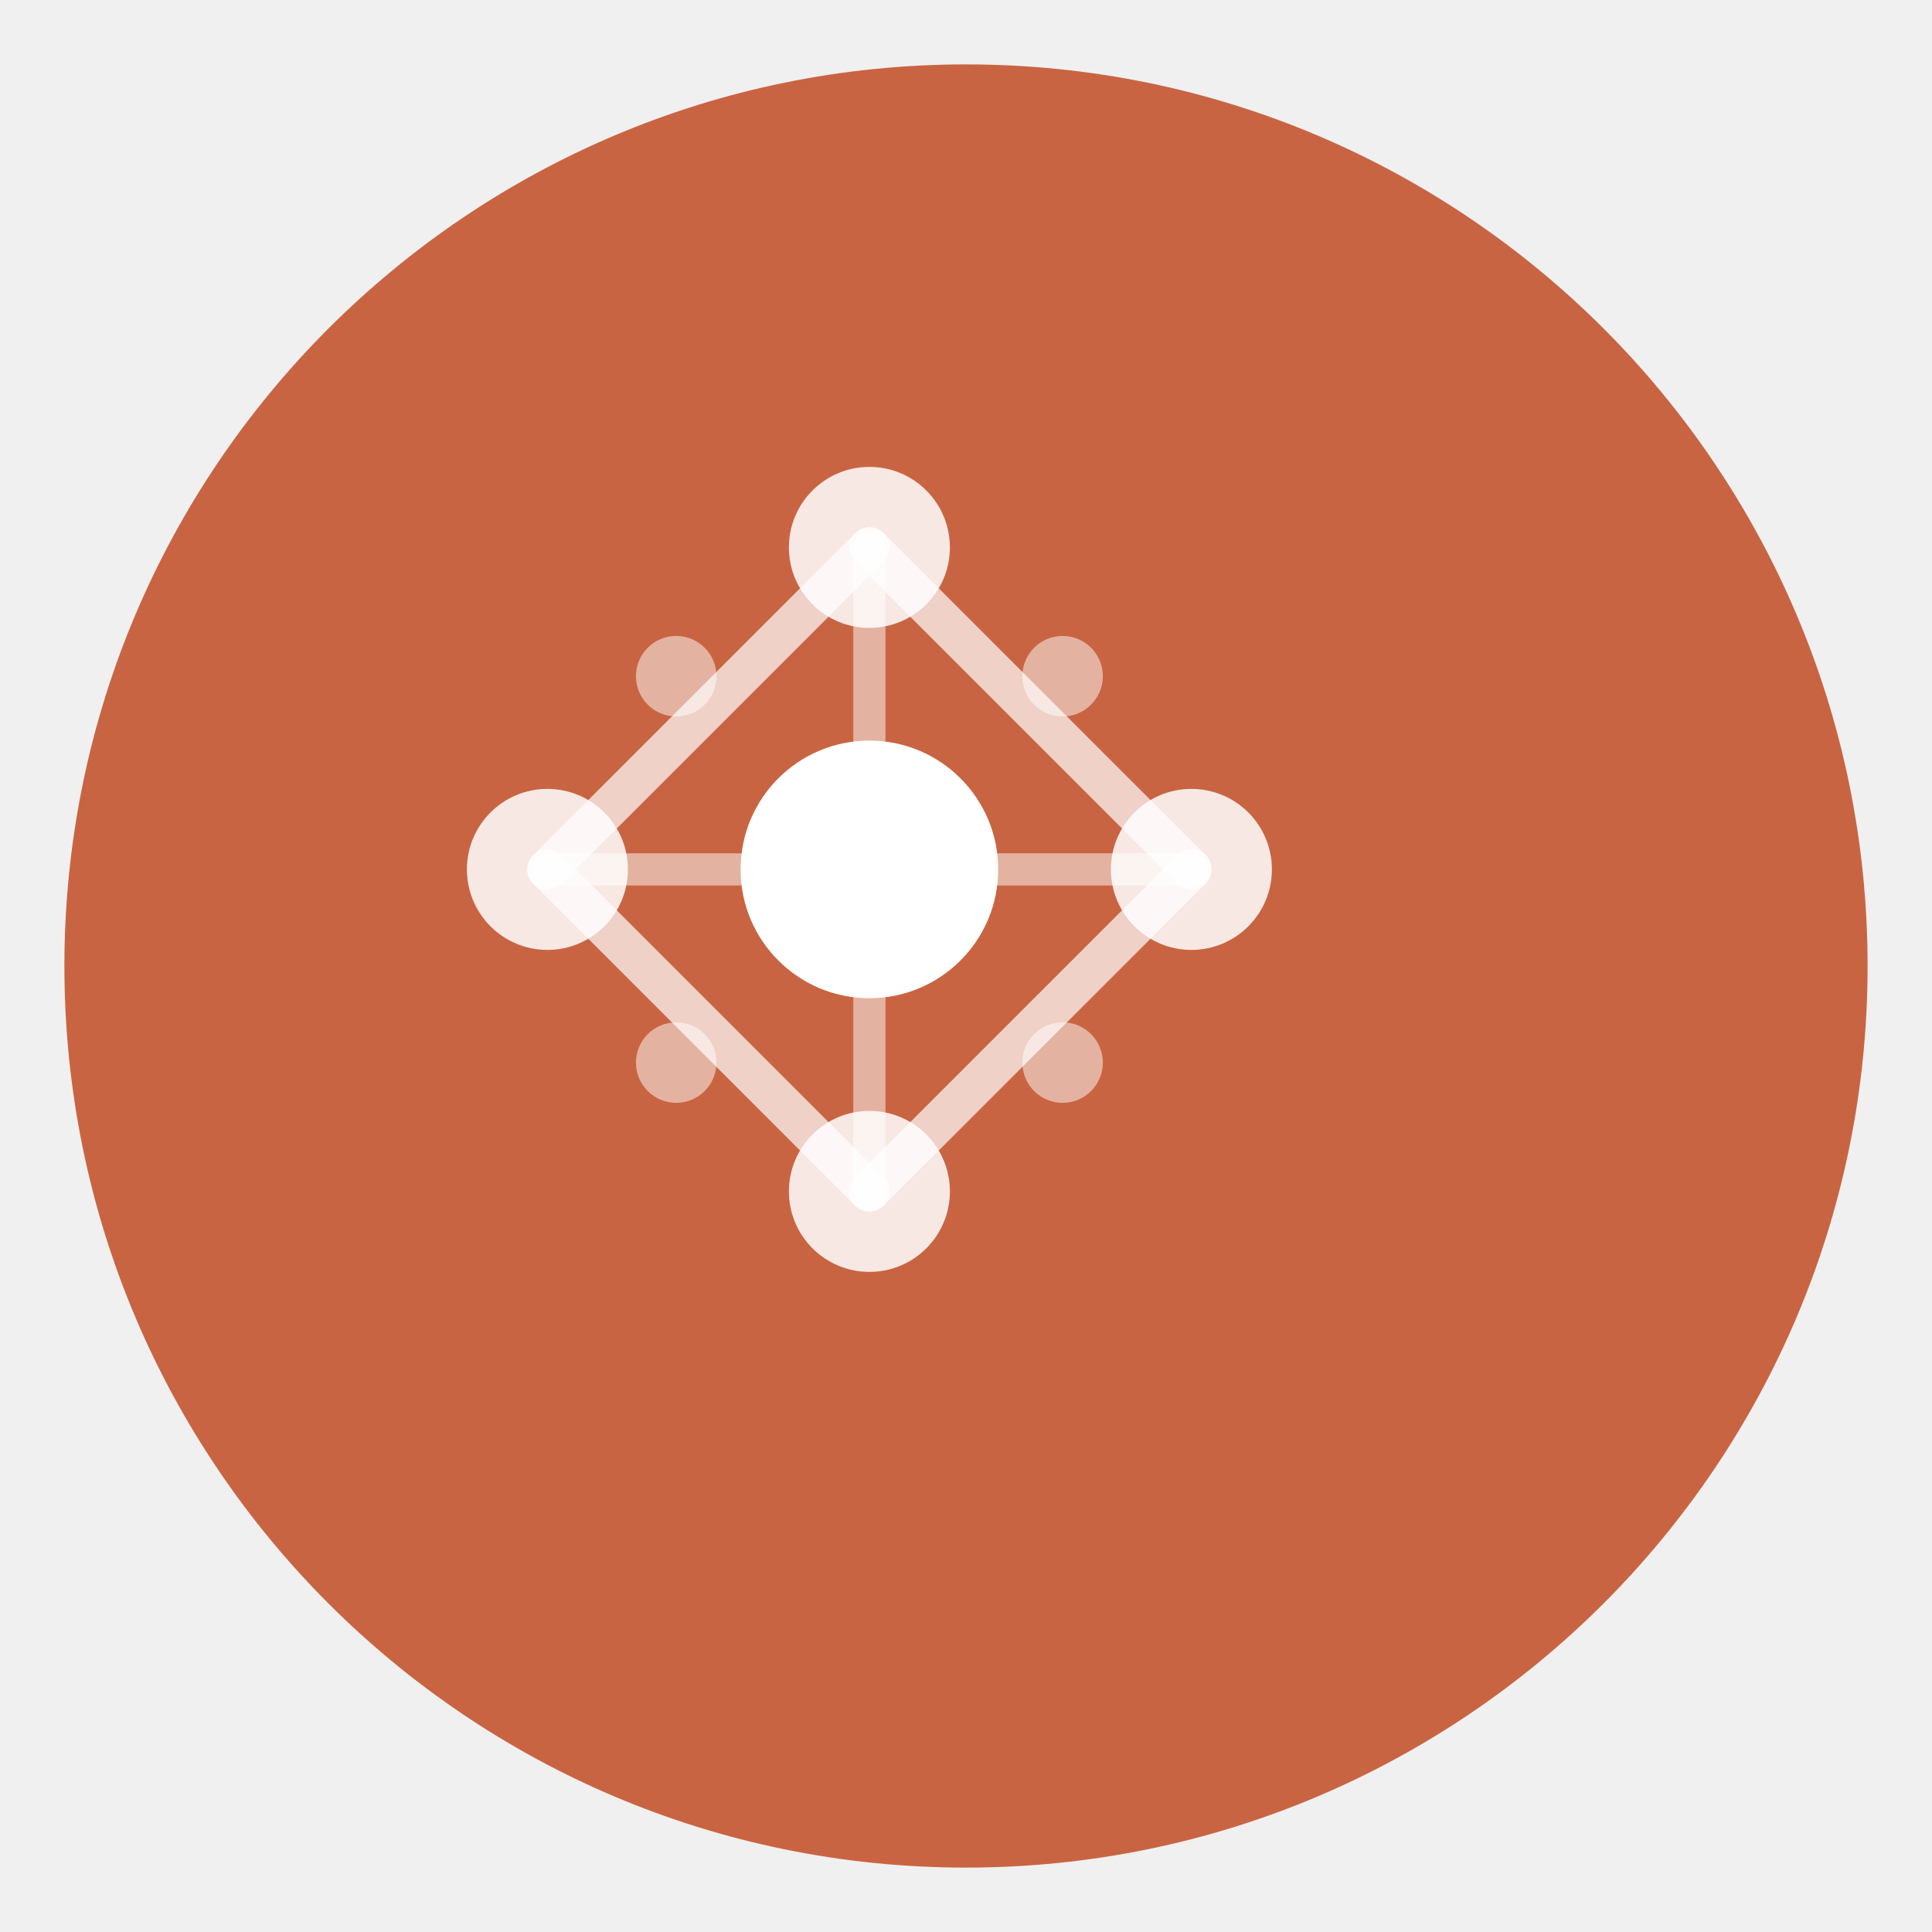
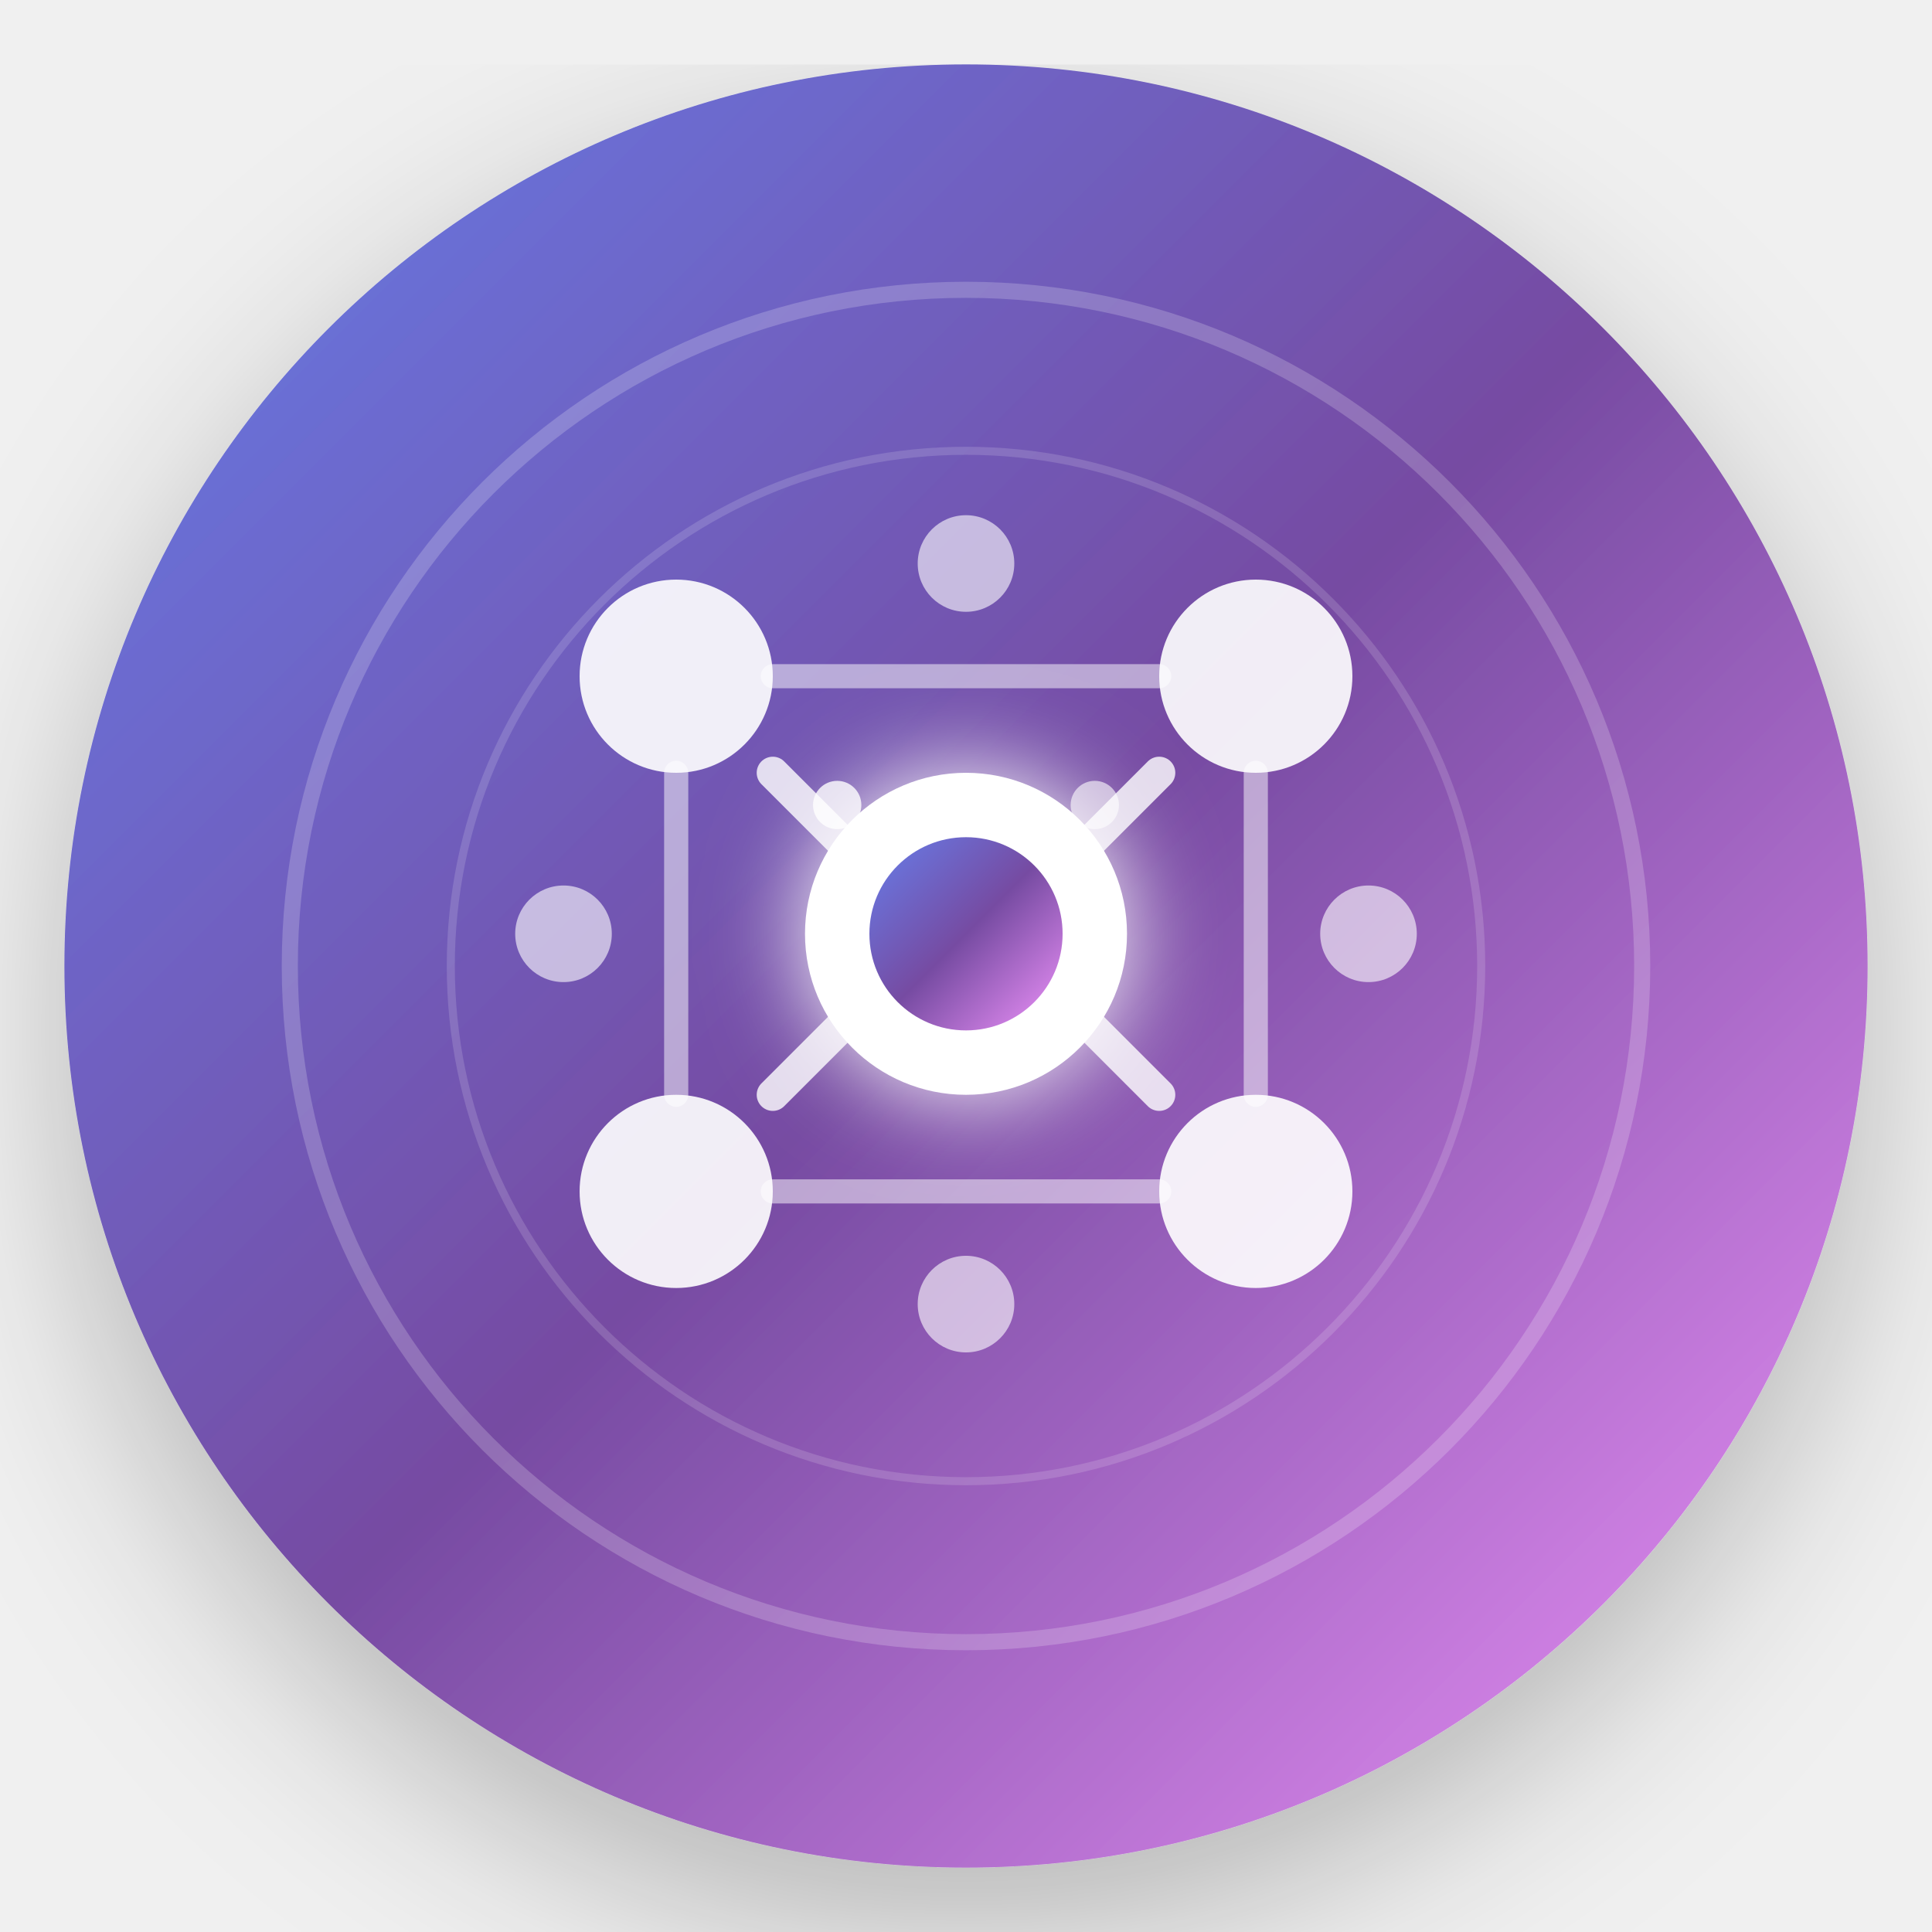
<svg xmlns="http://www.w3.org/2000/svg" viewBox="0 0 120 120" width="120" height="120">
-   <circle cx="60" cy="60" r="56" fill="#c96442" />
-   <line x1="54" y1="34" x2="34" y2="54" stroke="#fff" stroke-width="2.5" stroke-linecap="round" opacity="0.7" />
-   <line x1="54" y1="34" x2="74" y2="54" stroke="#fff" stroke-width="2.5" stroke-linecap="round" opacity="0.7" />
-   <line x1="34" y1="54" x2="54" y2="74" stroke="#fff" stroke-width="2.5" stroke-linecap="round" opacity="0.7" />
-   <line x1="74" y1="54" x2="54" y2="74" stroke="#fff" stroke-width="2.5" stroke-linecap="round" opacity="0.7" />
-   <line x1="34" y1="54" x2="74" y2="54" stroke="#fff" stroke-width="2" stroke-linecap="round" opacity="0.5" />
-   <line x1="54" y1="34" x2="54" y2="74" stroke="#fff" stroke-width="2" stroke-linecap="round" opacity="0.5" />
-   <circle cx="54" cy="54" r="8" fill="#fff" />
-   <circle cx="54" cy="34" r="5" fill="#fff" opacity="0.85" />
-   <circle cx="34" cy="54" r="5" fill="#fff" opacity="0.85" />
-   <circle cx="74" cy="54" r="5" fill="#fff" opacity="0.85" />
-   <circle cx="54" cy="74" r="5" fill="#fff" opacity="0.85" />
-   <circle cx="42" cy="42" r="2.5" fill="#fff" opacity="0.5" />
-   <circle cx="66" cy="42" r="2.5" fill="#fff" opacity="0.5" />
-   <circle cx="42" cy="66" r="2.5" fill="#fff" opacity="0.5" />
-   <circle cx="66" cy="66" r="2.5" fill="#fff" opacity="0.5" />
+   <defs>
+     <linearGradient id="bgGradient" x1="0%" y1="0%" x2="100%" y2="100%">
+       <stop offset="0%" style="stop-color:#667eea;stop-opacity:1" />
+       <stop offset="50%" style="stop-color:#764ba2;stop-opacity:1" />
+       <stop offset="100%" style="stop-color:#f093fb;stop-opacity:1" />
+     </linearGradient>
+     <filter id="glow" x="-50%" y="-50%" width="200%" height="200%">
+       <feGaussianBlur stdDeviation="3" result="coloredBlur" />
+       <feMerge>
+         <feMergeNode in="coloredBlur" />
+         <feMergeNode in="SourceGraphic" />
+       </feMerge>
+     </filter>
+     <filter id="shadow" x="-20%" y="-20%" width="140%" height="140%">
+       <feDropShadow dx="0" dy="4" stdDeviation="6" flood-color="#000" flood-opacity="0.25" />
+     </filter>
+   </defs>
+   <circle cx="60" cy="60" r="56" fill="url(#bgGradient)" filter="url(#shadow)" />
+   <circle cx="60" cy="60" r="42" fill="none" stroke="#fff" stroke-width="1" opacity="0.2" />
+   <circle cx="60" cy="60" r="32" fill="none" stroke="#fff" stroke-width="0.5" opacity="0.15" />
+   <circle cx="60" cy="58" r="10" fill="#fff" filter="url(#glow)" />
+   <circle cx="60" cy="58" r="6" fill="url(#bgGradient)" />
+   <circle cx="42" cy="42" r="6" fill="#fff" opacity="0.9" />
+   <circle cx="78" cy="42" r="6" fill="#fff" opacity="0.9" />
+   <circle cx="42" cy="74" r="6" fill="#fff" opacity="0.9" />
+   <circle cx="78" cy="74" r="6" fill="#fff" opacity="0.9" />
+   <line x1="48" y1="48" x2="54" y2="54" stroke="#fff" stroke-width="2" stroke-linecap="round" opacity="0.8" />
+   <line x1="72" y1="48" x2="66" y2="54" stroke="#fff" stroke-width="2" stroke-linecap="round" opacity="0.8" />
+   <line x1="48" y1="68" x2="54" y2="62" stroke="#fff" stroke-width="2" stroke-linecap="round" opacity="0.8" />
+   <line x1="72" y1="68" x2="66" y2="62" stroke="#fff" stroke-width="2" stroke-linecap="round" opacity="0.8" />
+   <line x1="42" y1="48" x2="42" y2="68" stroke="#fff" stroke-width="1.5" stroke-linecap="round" opacity="0.5" />
+   <line x1="78" y1="48" x2="78" y2="68" stroke="#fff" stroke-width="1.5" stroke-linecap="round" opacity="0.5" />
+   <line x1="48" y1="42" x2="72" y2="42" stroke="#fff" stroke-width="1.5" stroke-linecap="round" opacity="0.5" />
+   <line x1="48" y1="74" x2="72" y2="74" stroke="#fff" stroke-width="1.5" stroke-linecap="round" opacity="0.5" />
+   <circle cx="35" cy="58" r="3" fill="#fff" opacity="0.6" />
+   <circle cx="85" cy="58" r="3" fill="#fff" opacity="0.6" />
+   <circle cx="60" cy="35" r="3" fill="#fff" opacity="0.6" />
+   <circle cx="60" cy="81" r="3" fill="#fff" opacity="0.6" />
+   <circle cx="52" cy="50" r="1.5" fill="#fff" opacity="0.8">
+     <animate attributeName="opacity" values="0.8;0.3;0.8" dur="2s" repeatCount="indefinite" />
+   </circle>
+   <circle cx="68" cy="50" r="1.5" fill="#fff" opacity="0.6">
+     <animate attributeName="opacity" values="0.6;0.2;0.6" dur="2.5s" repeatCount="indefinite" />
+   </circle>
+   <circle cx="60" cy="66" r="1.5" fill="#fff" opacity="0.7">
+     <animate attributeName="opacity" values="0.7;0.3;0.7" dur="1.8s" repeatCount="indefinite" />
+   </circle>
</svg>
